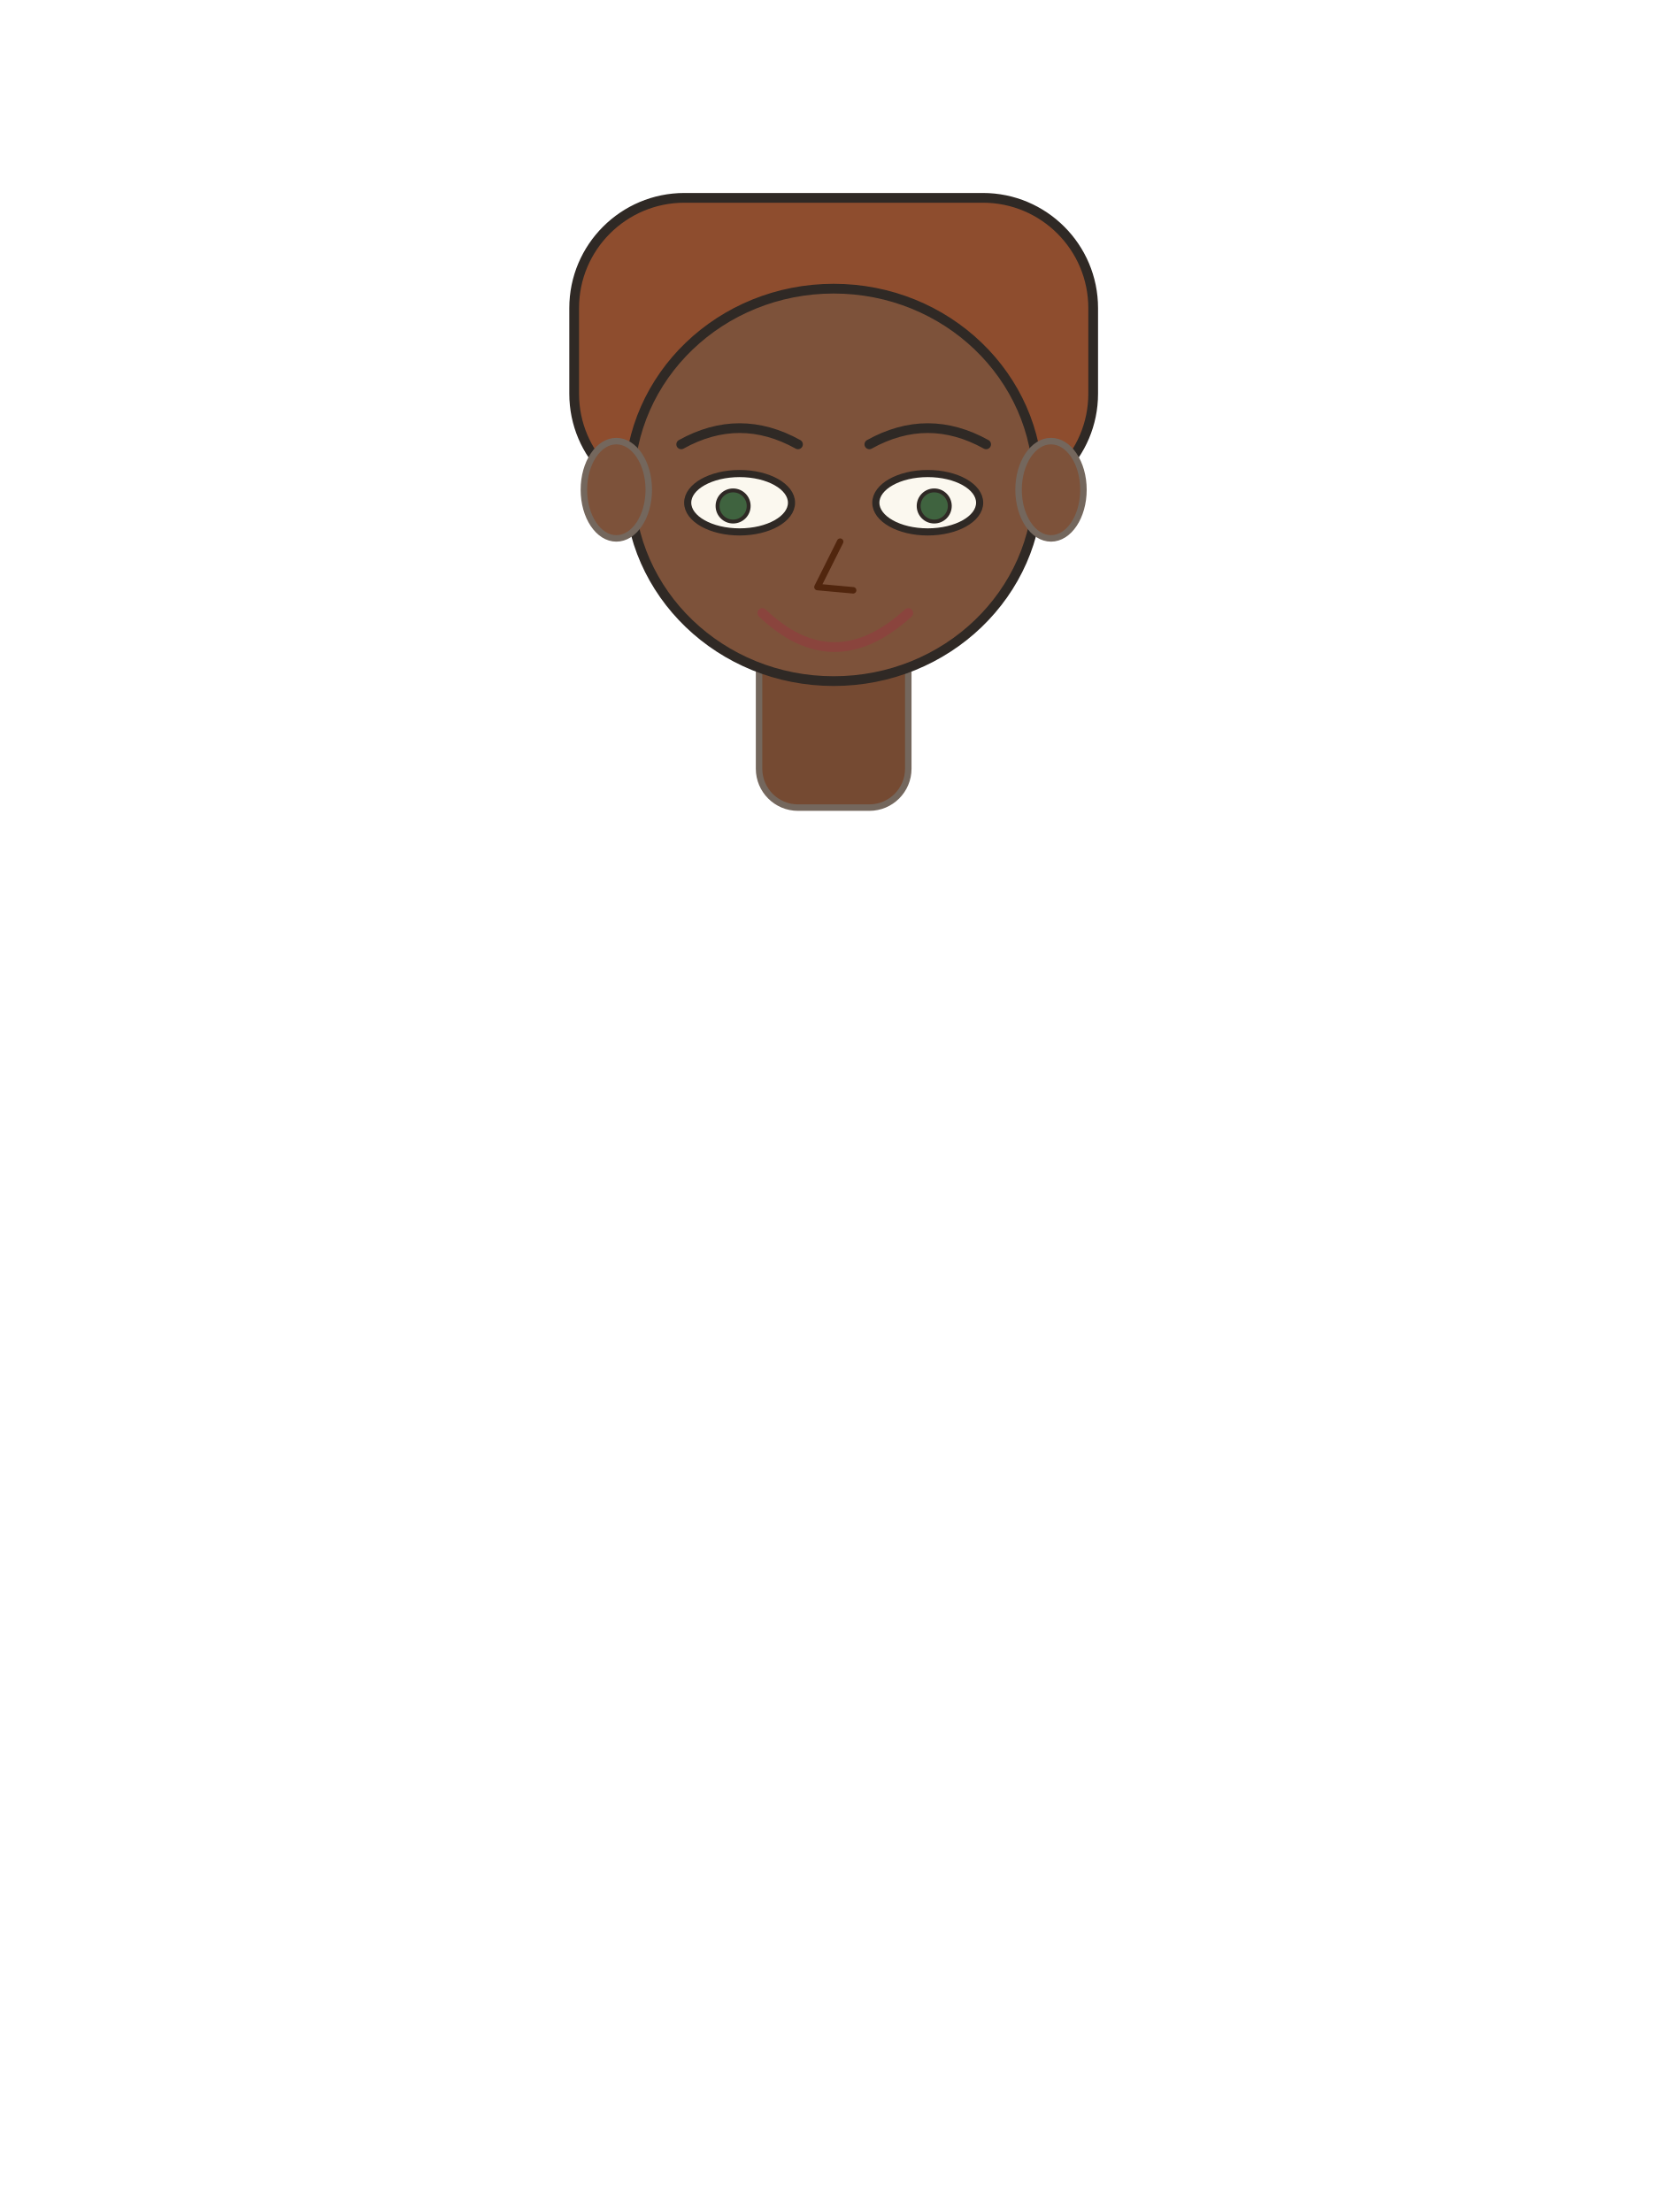
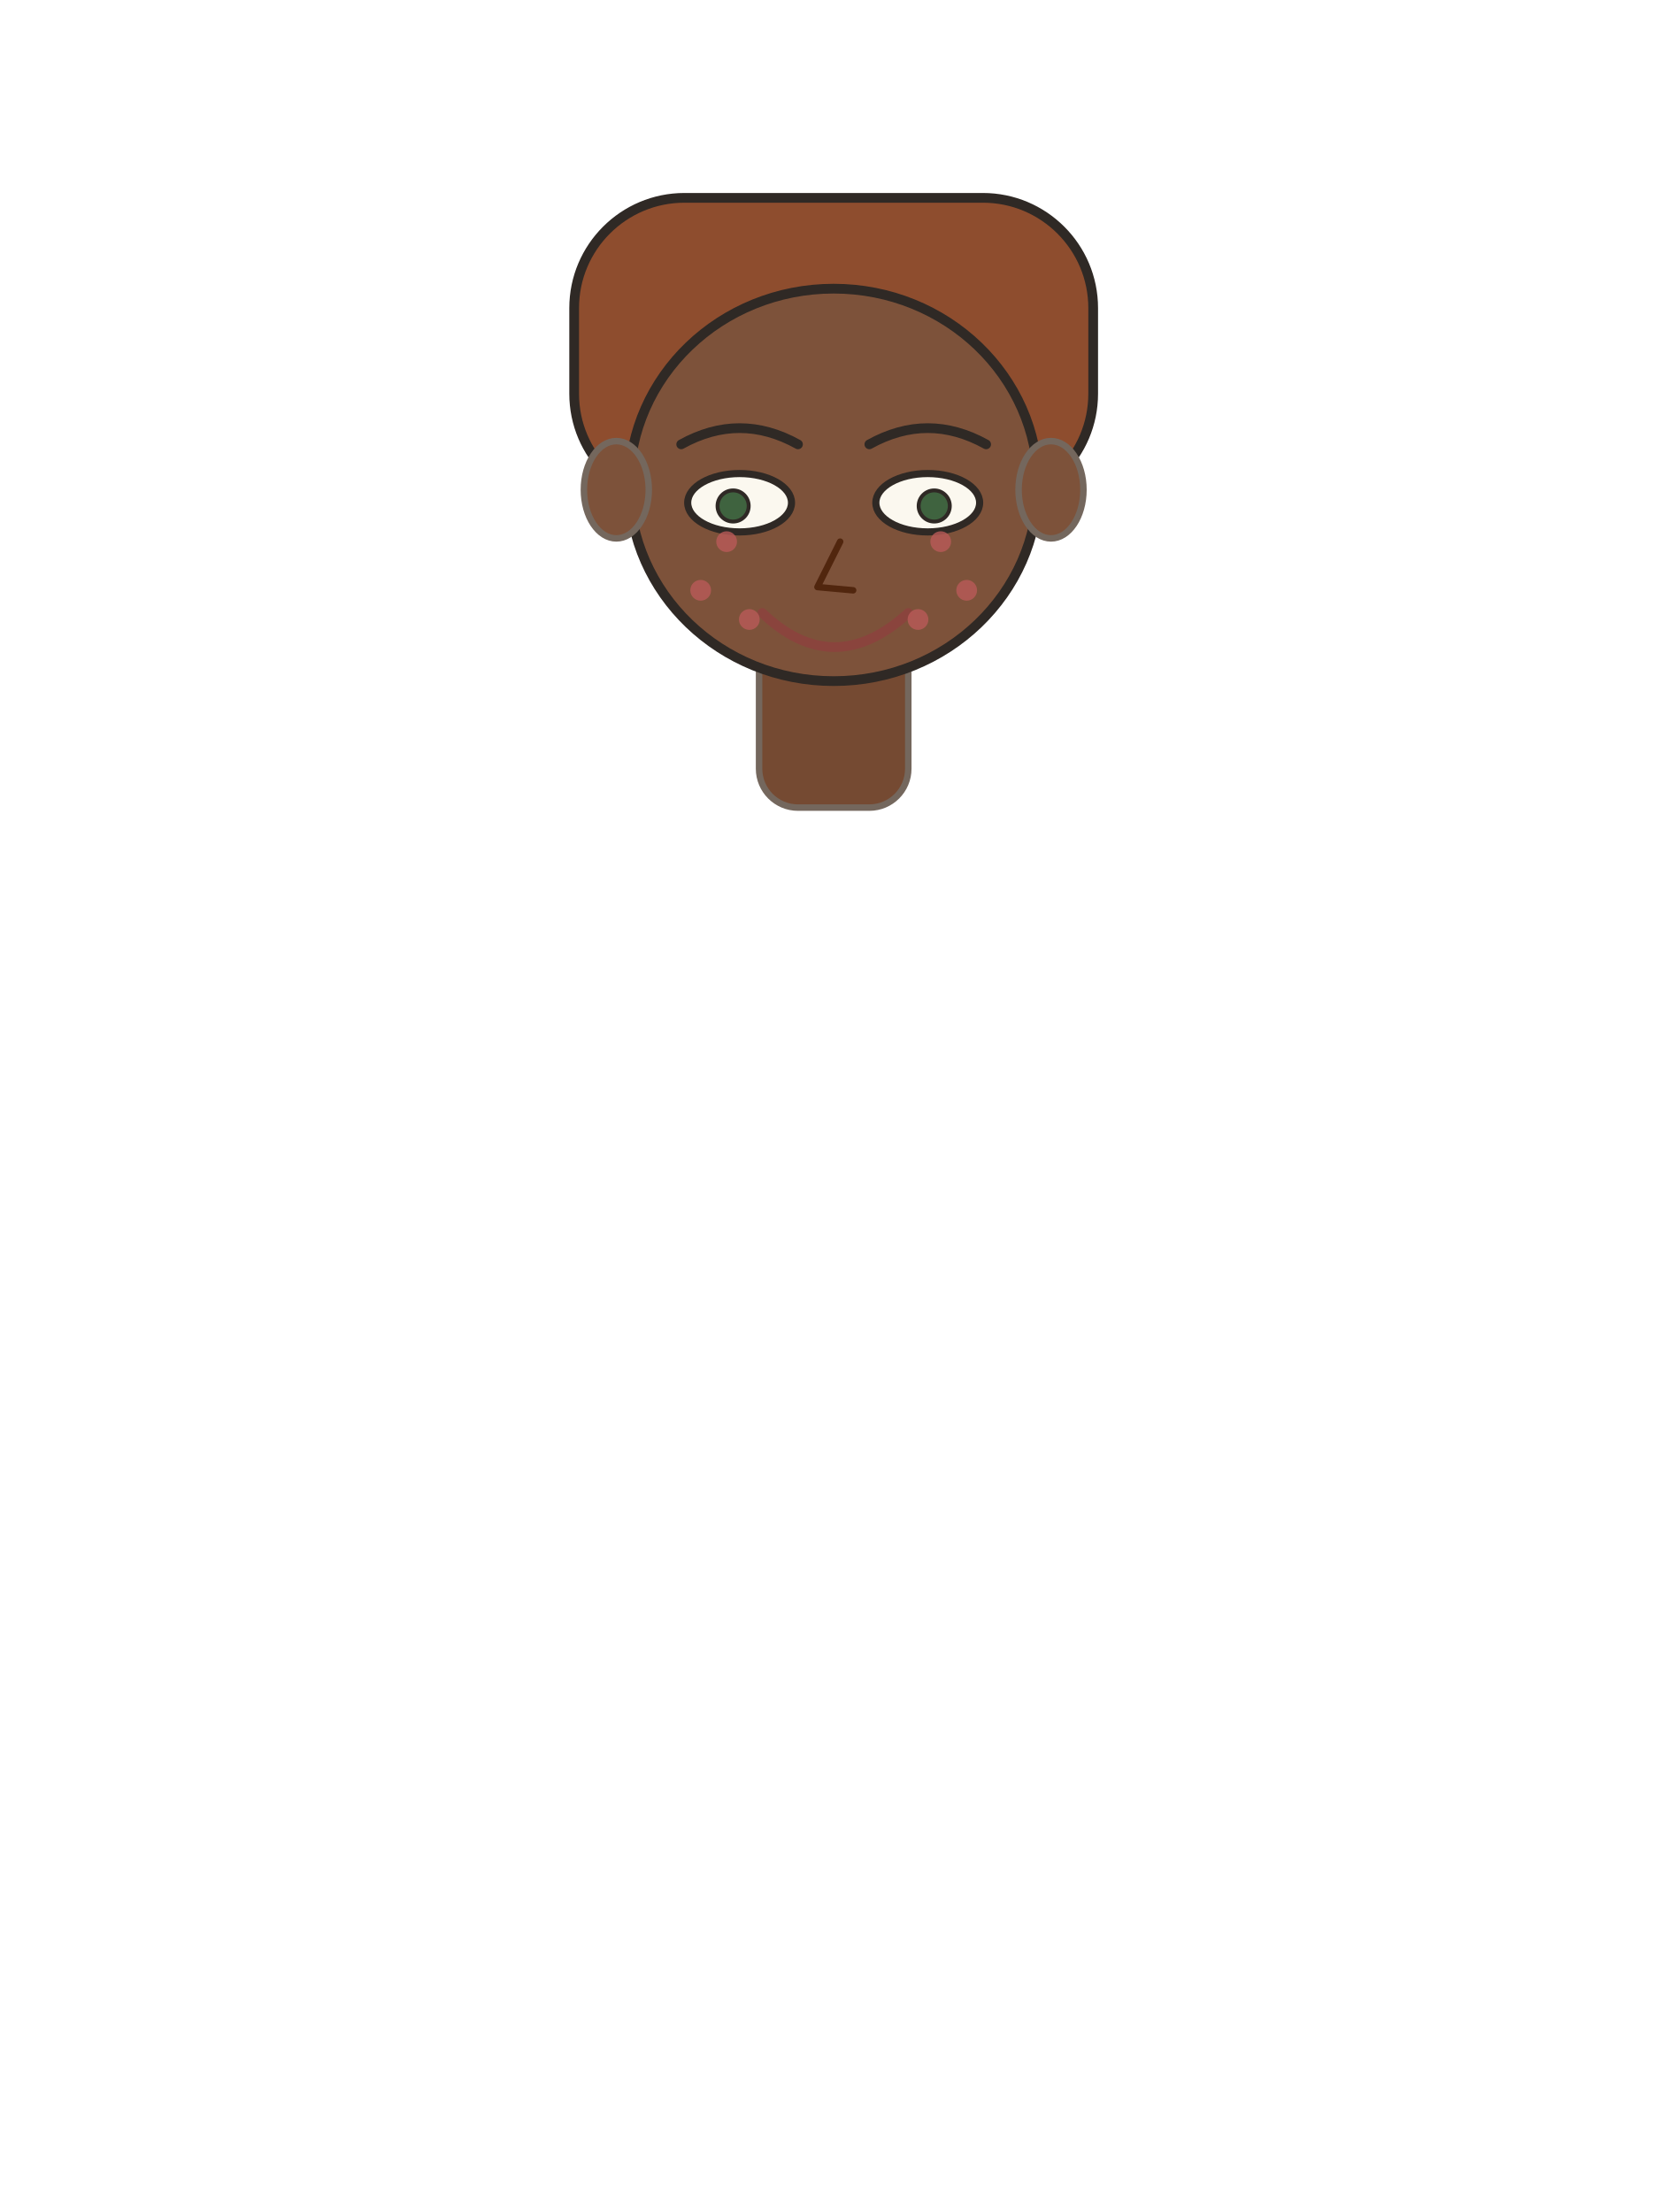
<svg xmlns="http://www.w3.org/2000/svg" baseProfile="full" height="682" version="1.1" viewBox="0 0 512 682" width="512">
  <defs />
  <rect fill="#754a32" height="58" rx="12" stroke="#74675d" stroke-linecap="round" stroke-linejoin="round" stroke-width="2" width="46" x="234.0" y="191" />
  <rect fill="#8e4d2e" height="94.38" rx="34" stroke="#2f2925" stroke-linecap="round" stroke-linejoin="round" stroke-width="3" width="160" x="177.0" y="61" />
  <rect fill="#8e4d2e" height="40" rx="8" stroke="#8e4d2e" stroke-width="1" width="142" x="186.0" y="121" />
  <ellipse cx="257" cy="149.5" fill="#7d523a" rx="63.0" ry="60.5" stroke="#2f2925" stroke-linecap="round" stroke-linejoin="round" stroke-width="3" />
  <ellipse cx="190.0" cy="151" fill="#7d523a" rx="10" ry="15" stroke="#74675d" stroke-linecap="round" stroke-linejoin="round" stroke-width="2" />
  <ellipse cx="324.0" cy="151" fill="#7d523a" rx="10" ry="15" stroke="#74675d" stroke-linecap="round" stroke-linejoin="round" stroke-width="2" />
  <ellipse cx="228" cy="155" fill="#fbf8ef" rx="16" ry="9" stroke="#2f2925" stroke-linecap="round" stroke-linejoin="round" stroke-width="2.2" />
  <circle cx="226" cy="156" fill="#3f633f" r="4.8" stroke="#2f2925" stroke-width="1.2" />
  <path d="M 246 137 Q 228 127 210 137" fill="none" stroke="#2f2925" stroke-linecap="round" stroke-linejoin="round" stroke-width="3" />
  <ellipse cx="286" cy="155" fill="#fbf8ef" rx="16" ry="9" stroke="#2f2925" stroke-linecap="round" stroke-linejoin="round" stroke-width="2.2" />
  <circle cx="288" cy="156" fill="#3f633f" r="4.8" stroke="#2f2925" stroke-width="1.2" />
  <path d="M 268 137 Q 286 127 304 137" fill="none" stroke="#2f2925" stroke-linecap="round" stroke-linejoin="round" stroke-width="3" />
  <path d="M 259 167 L 252 181 L 263 182" fill="none" stroke="#51260e" stroke-linecap="round" stroke-linejoin="round" stroke-width="2" />
  <path d="M 235 189 Q 257 210 280 189" fill="none" stroke="#8a443d" stroke-linecap="round" stroke-linejoin="round" stroke-width="3" />
+   <circle cx="224" cy="167" fill="#b95a58" opacity="0.8" r="3.2" />
+   <circle cx="216" cy="182" fill="#b95a58" opacity="0.8" r="3.2" />
+   <circle cx="231" cy="191" fill="#b95a58" opacity="0.8" r="3.2" />
+   <circle cx="290" cy="167" fill="#b95a58" opacity="0.8" r="3.2" />
+   <circle cx="298" cy="182" fill="#b95a58" opacity="0.8" r="3.2" />
+   <circle cx="283" cy="191" fill="#b95a58" opacity="0.8" r="3.2" />
</svg>
